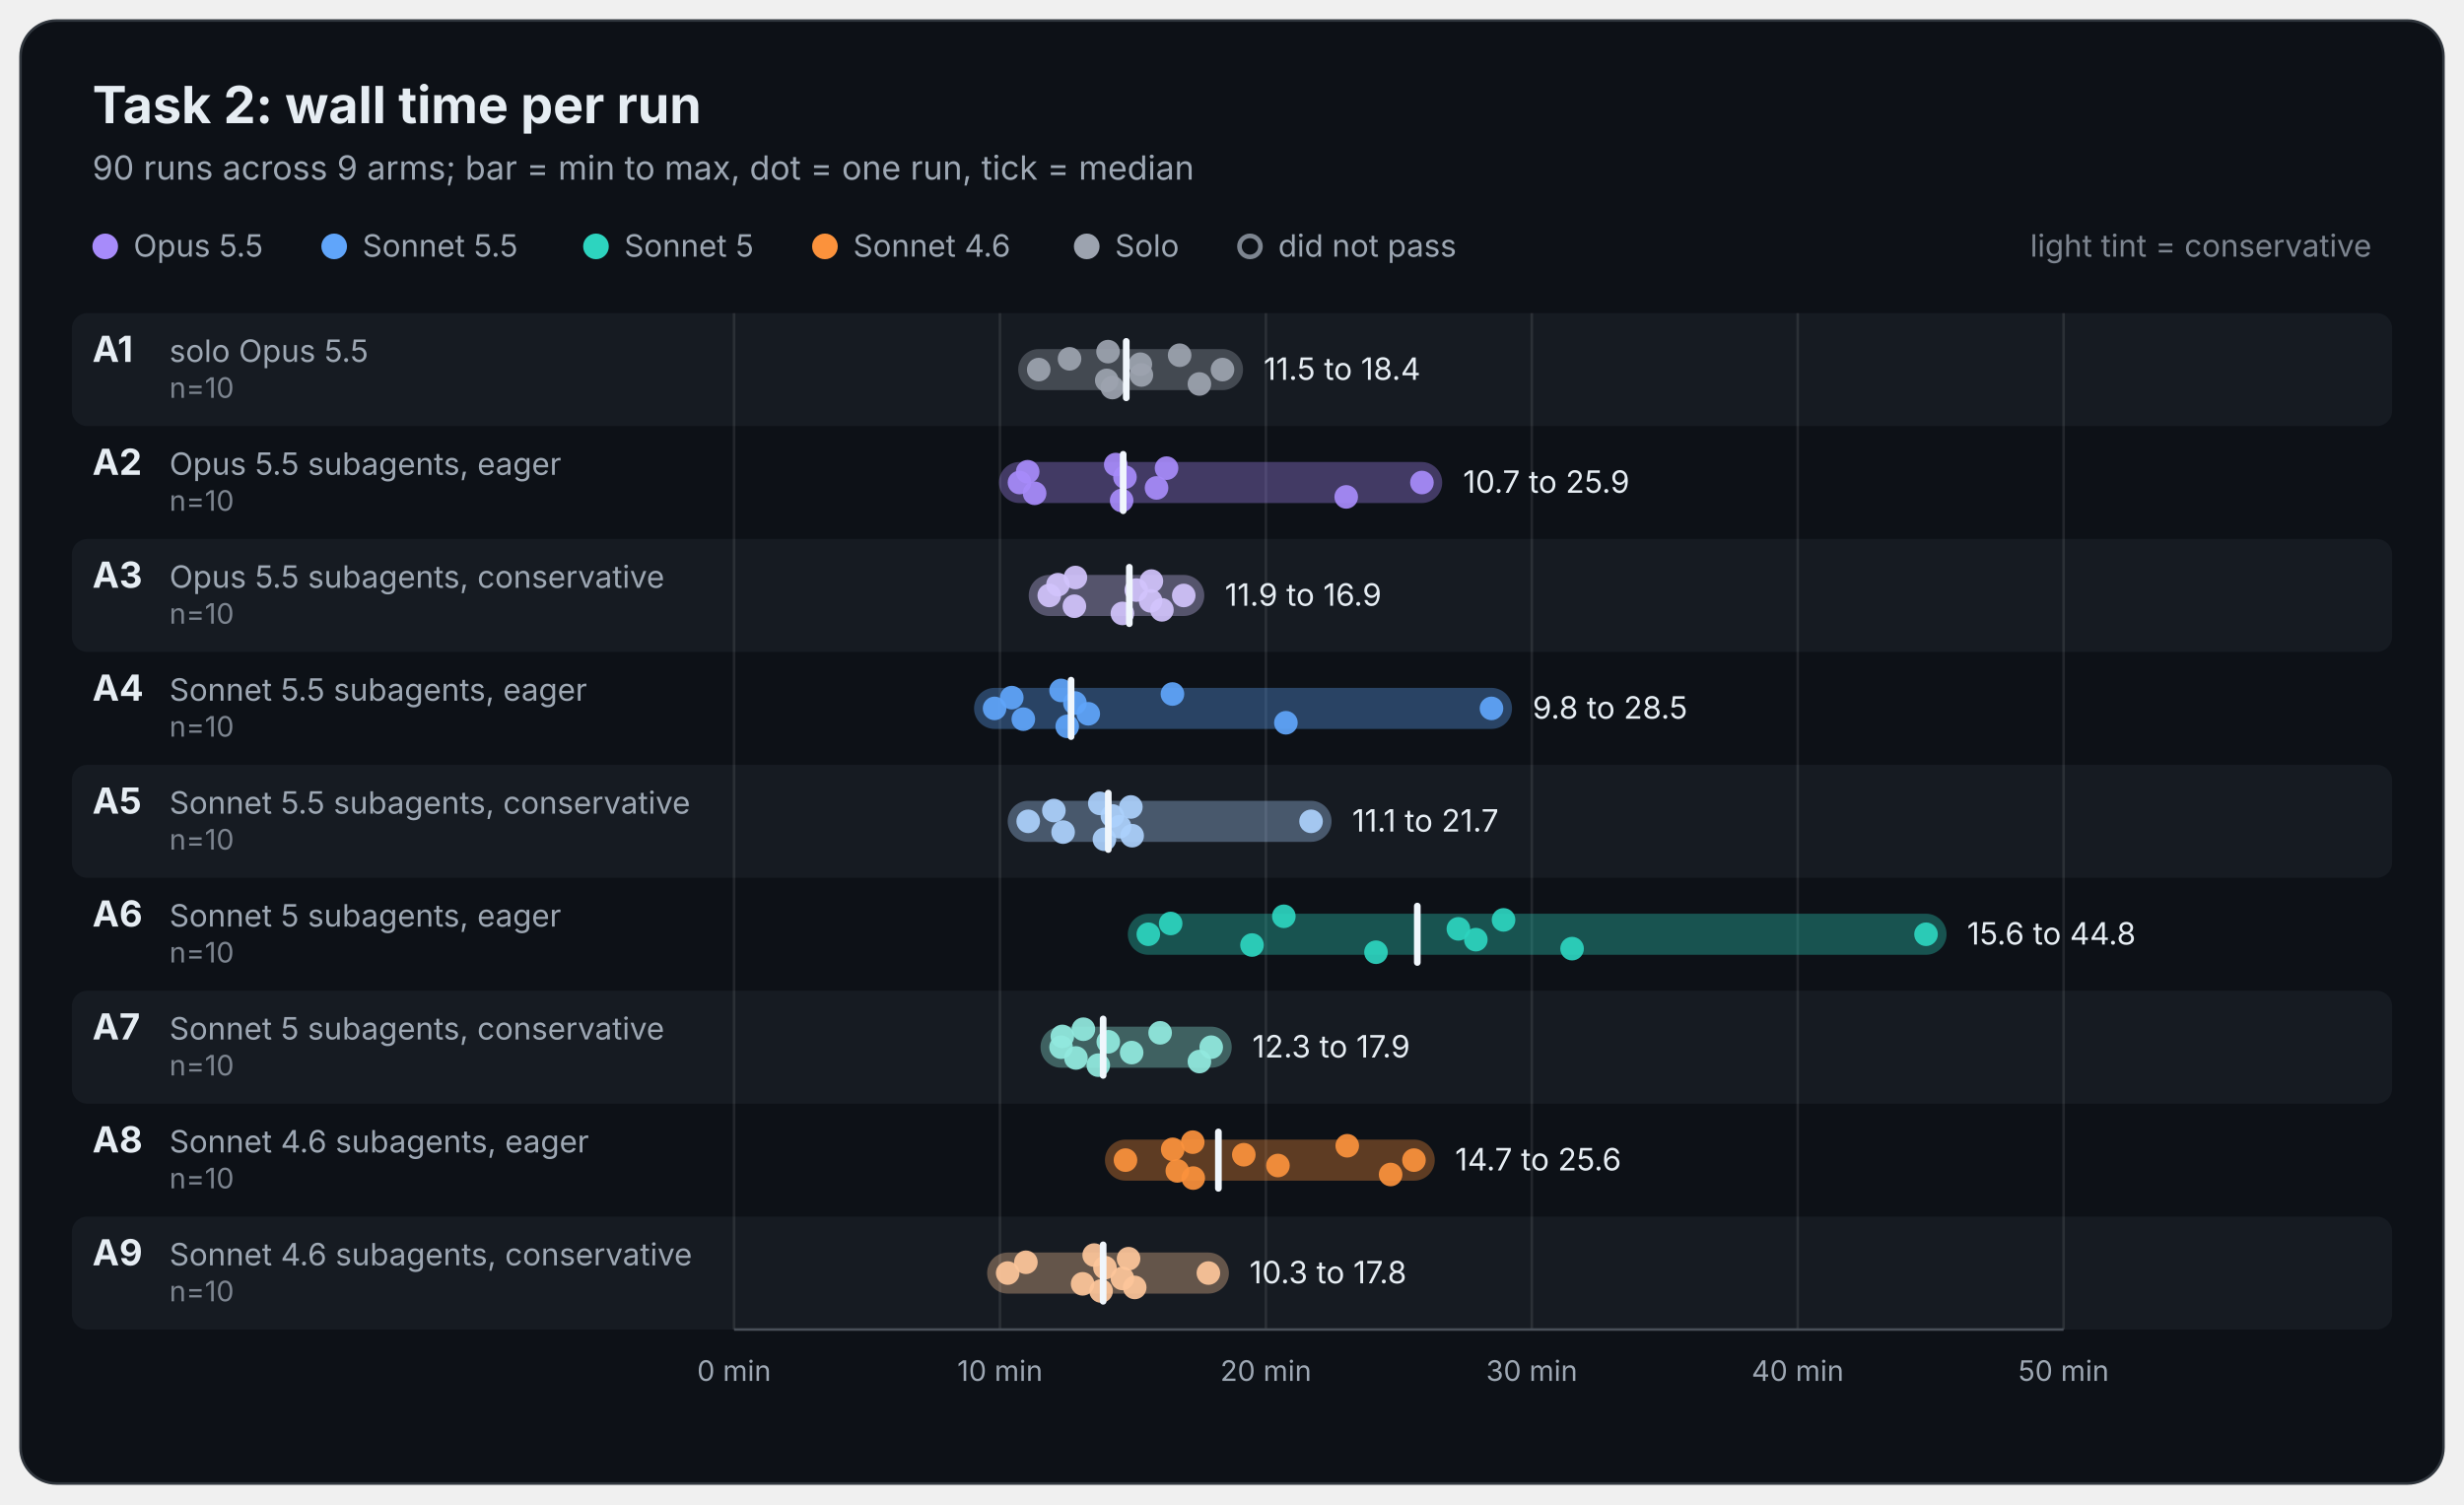
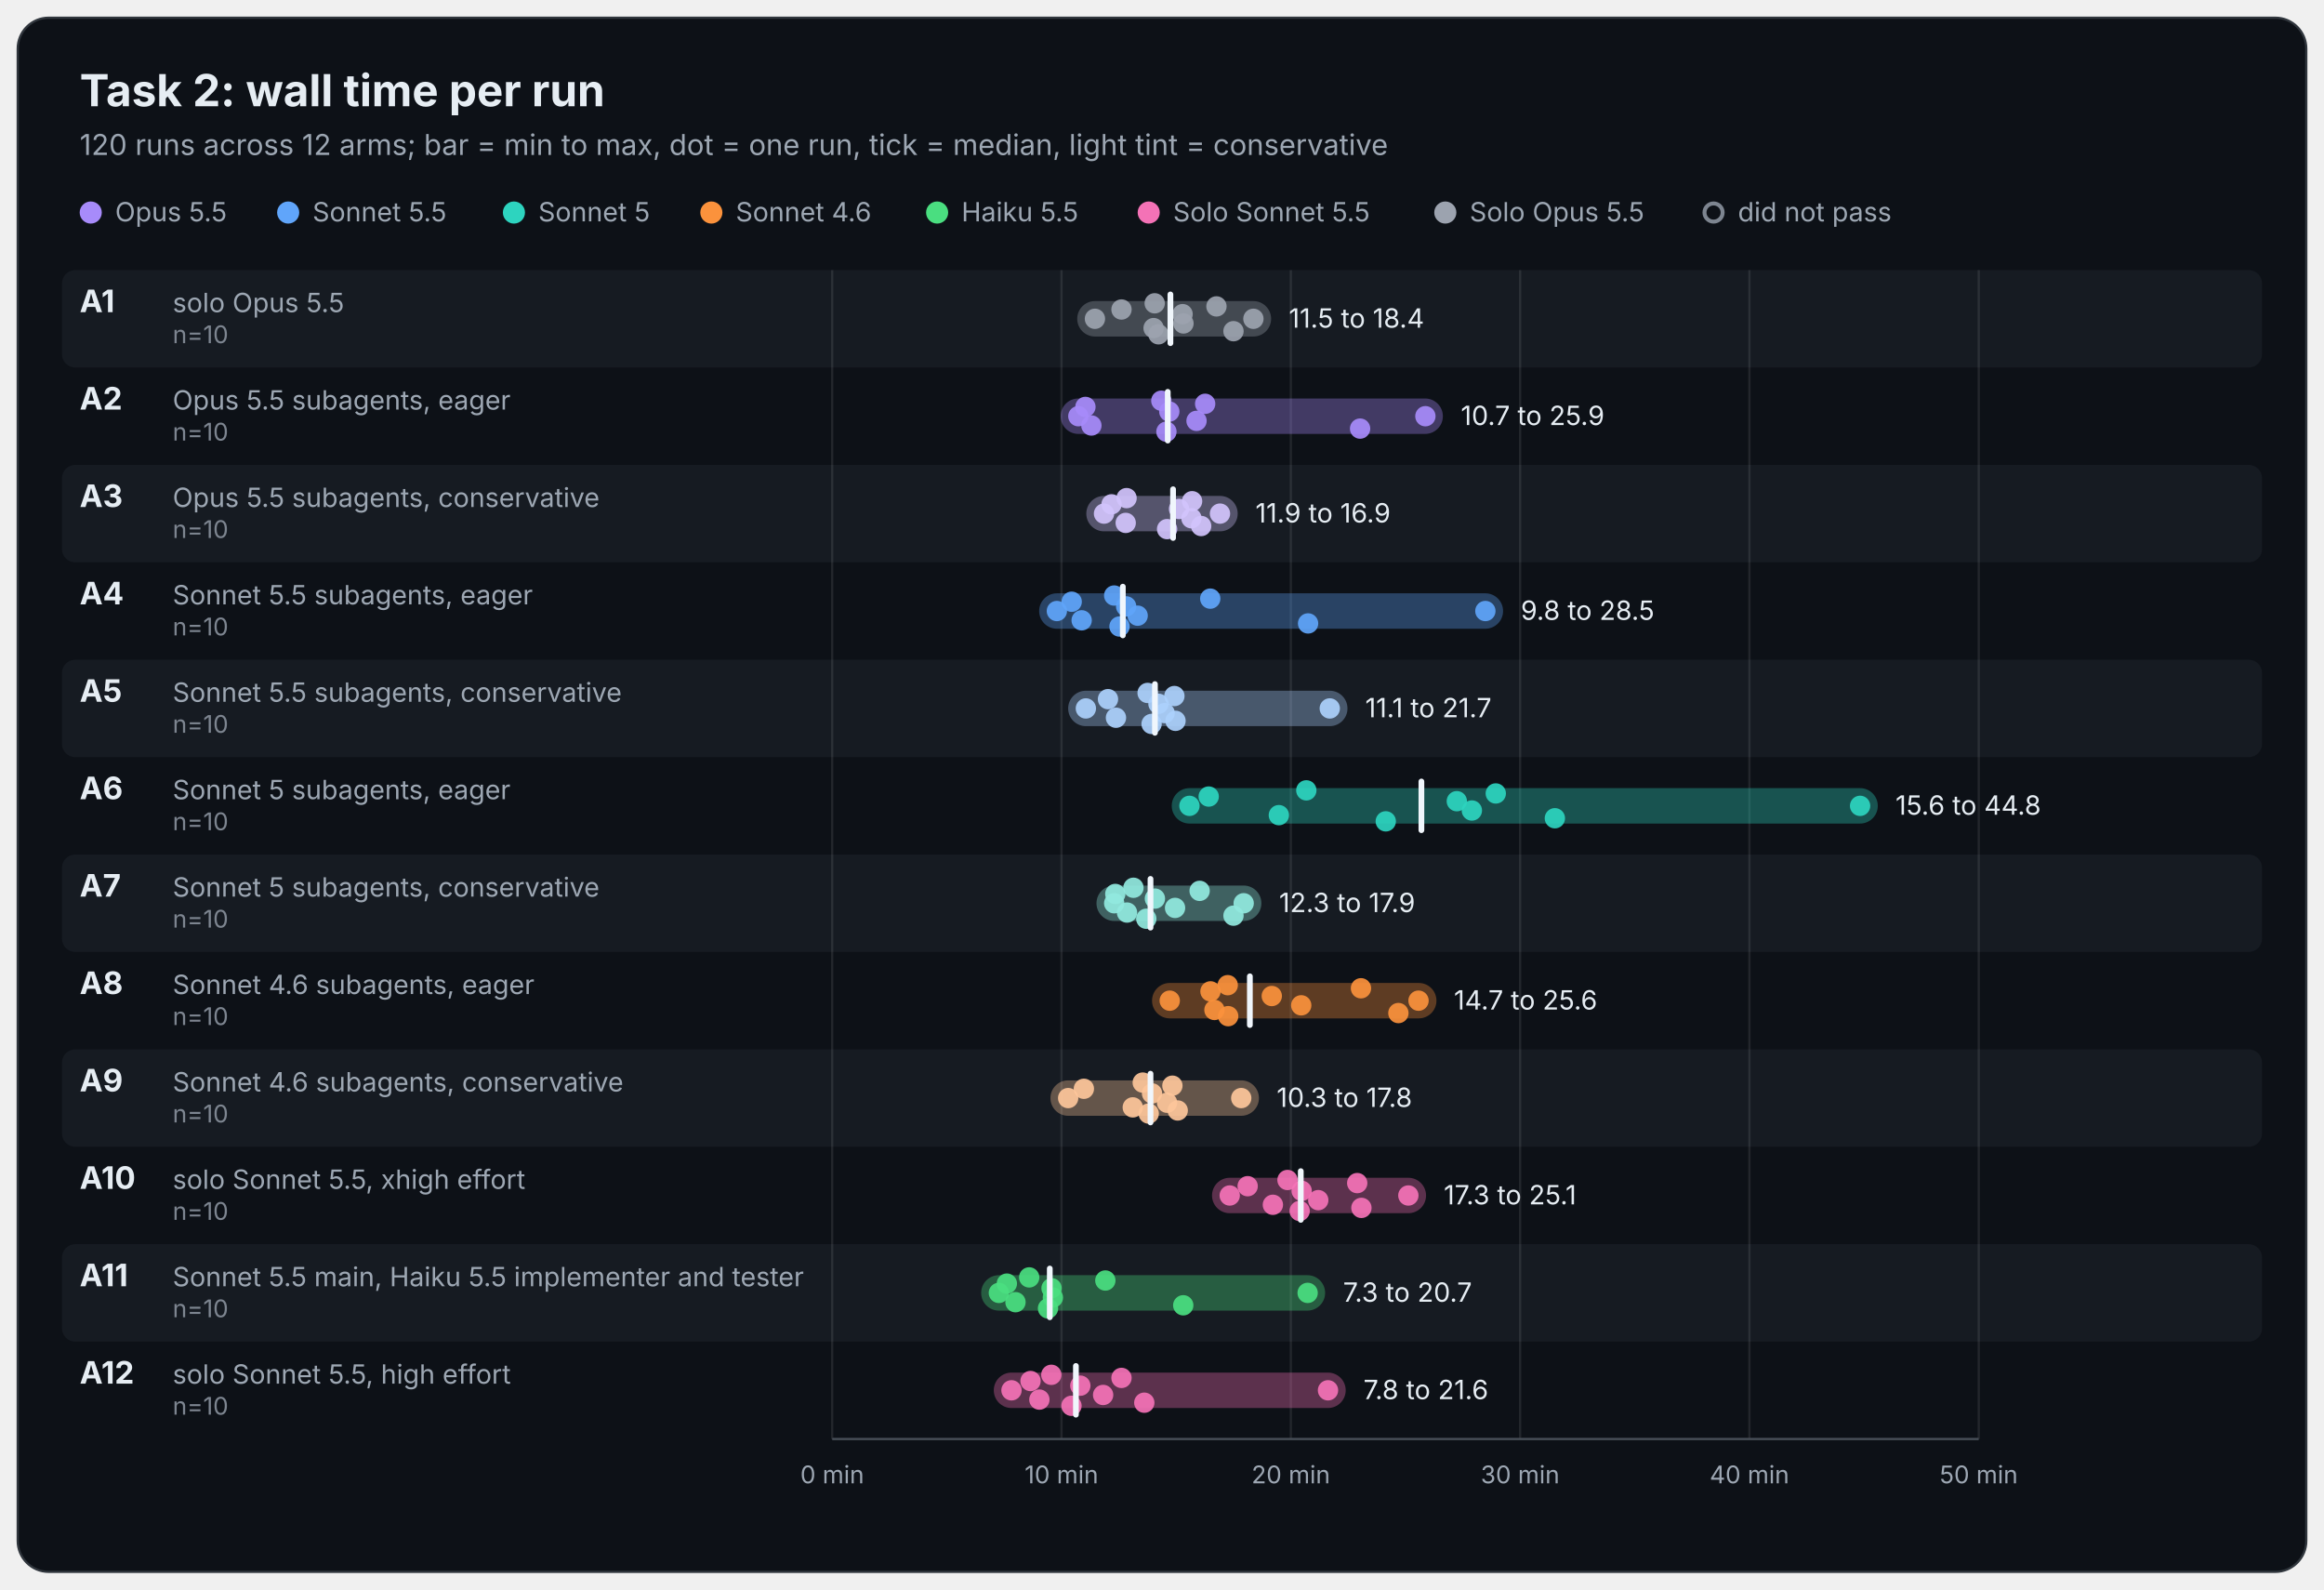
- <svg xmlns="http://www.w3.org/2000/svg" width="960" height="586.0" viewBox="0 0 960 586.0" role="img" aria-label="Task 2: wall time per run" font-family="-apple-system, &quot;Segoe UI&quot;, Inter, Roboto, &quot;Helvetica Neue&quot;, Arial, sans-serif">
-   <rect x="8" y="8" width="944" height="570.0" rx="14" fill="#0d1117" stroke="#30363d" stroke-width="1" />
+ <svg xmlns="http://www.w3.org/2000/svg" width="1050" height="718.0" viewBox="0 0 1050 718.0" role="img" aria-label="Task 2: wall time per run" font-family="-apple-system, &quot;Segoe UI&quot;, Inter, Roboto, &quot;Helvetica Neue&quot;, Arial, sans-serif">
+   <rect x="8" y="8" width="1034" height="702.0" rx="14" fill="#0d1117" stroke="#30363d" stroke-width="1" />
  <text x="36.0" y="48.0" font-size="20" font-weight="700" fill="#e6edf3" text-anchor="start">Task 2: wall time per run</text>
-   <text x="36.0" y="70.0" font-size="13" font-weight="400" fill="#9da7b3" text-anchor="start">90 runs across 9 arms; bar = min to max, dot = one run, tick = median</text>
+   <text x="36.0" y="70.0" font-size="13" font-weight="400" fill="#9da7b3" text-anchor="start">120 runs across 12 arms; bar = min to max, dot = one run, tick = median, light tint = conservative</text>
  <circle cx="41.0" cy="96.0" r="5" fill="#a78bfa" />
  <text x="52.0" y="100.0" font-size="12" font-weight="400" fill="#9da7b3" text-anchor="start">Opus 5.5</text>
  <circle cx="130.2" cy="96.0" r="5" fill="#60a5fa" />
  <text x="141.2" y="100.0" font-size="12" font-weight="400" fill="#9da7b3" text-anchor="start">Sonnet 5.5</text>
  <circle cx="232.2" cy="96.0" r="5" fill="#2dd4bf" />
  <text x="243.2" y="100.0" font-size="12" font-weight="400" fill="#9da7b3" text-anchor="start">Sonnet 5</text>
  <circle cx="321.4" cy="96.0" r="5" fill="#fb923c" />
  <text x="332.4" y="100.0" font-size="12" font-weight="400" fill="#9da7b3" text-anchor="start">Sonnet 4.6</text>
-   <circle cx="423.4" cy="96.0" r="5" fill="#9ca3af" />
-   <text x="434.4" y="100.0" font-size="12" font-weight="400" fill="#9da7b3" text-anchor="start">Solo</text>
-   <circle cx="487.0" cy="96.0" r="4.1" fill="#0d1117" stroke="#7d8590" stroke-width="1.8" />
-   <text x="498.0" y="100.0" font-size="12" font-weight="400" fill="#9da7b3" text-anchor="start">did not pass</text>
-   <text x="924.0" y="100.0" font-size="12" font-weight="400" fill="#7d8590" text-anchor="end">light tint = conservative</text>
-   <rect x="28" y="122.0" width="904.0" height="44" rx="6" fill="#161b22" />
-   <rect x="28" y="210.0" width="904.0" height="44" rx="6" fill="#161b22" />
-   <rect x="28" y="298.0" width="904.0" height="44" rx="6" fill="#161b22" />
-   <rect x="28" y="386.0" width="904.0" height="44" rx="6" fill="#161b22" />
-   <rect x="28" y="474.0" width="904.0" height="44" rx="6" fill="#161b22" />
-   <line x1="286.0" y1="122.0" x2="286.0" y2="518.0" stroke="#ffffff" stroke-opacity="0.09" stroke-width="1" />
-   <text x="286.0" y="538.0" font-size="11" font-weight="400" fill="#9da7b3" text-anchor="middle">0 min</text>
-   <line x1="389.6" y1="122.0" x2="389.6" y2="518.0" stroke="#ffffff" stroke-opacity="0.09" stroke-width="1" />
-   <text x="389.6" y="538.0" font-size="11" font-weight="400" fill="#9da7b3" text-anchor="middle">10 min</text>
-   <line x1="493.2" y1="122.0" x2="493.2" y2="518.0" stroke="#ffffff" stroke-opacity="0.09" stroke-width="1" />
-   <text x="493.2" y="538.0" font-size="11" font-weight="400" fill="#9da7b3" text-anchor="middle">20 min</text>
-   <line x1="596.8" y1="122.0" x2="596.8" y2="518.0" stroke="#ffffff" stroke-opacity="0.09" stroke-width="1" />
-   <text x="596.8" y="538.0" font-size="11" font-weight="400" fill="#9da7b3" text-anchor="middle">30 min</text>
-   <line x1="700.4" y1="122.0" x2="700.4" y2="518.0" stroke="#ffffff" stroke-opacity="0.09" stroke-width="1" />
-   <text x="700.4" y="538.0" font-size="11" font-weight="400" fill="#9da7b3" text-anchor="middle">40 min</text>
-   <line x1="804.0" y1="122.0" x2="804.0" y2="518.0" stroke="#ffffff" stroke-opacity="0.09" stroke-width="1" />
-   <text x="804.0" y="538.0" font-size="11" font-weight="400" fill="#9da7b3" text-anchor="middle">50 min</text>
-   <line x1="286.0" y1="518.0" x2="804.0" y2="518.0" stroke="#484f58" stroke-width="1" />
+   <circle cx="423.4" cy="96.0" r="5" fill="#4ade80" />
+   <text x="434.4" y="100.0" font-size="12" font-weight="400" fill="#9da7b3" text-anchor="start">Haiku 5.5</text>
+   <circle cx="519.0" cy="96.0" r="5" fill="#f472b6" />
+   <text x="530.0" y="100.0" font-size="12" font-weight="400" fill="#9da7b3" text-anchor="start">Solo Sonnet 5.5</text>
+   <circle cx="653.0" cy="96.0" r="5" fill="#9ca3af" />
+   <text x="664.0" y="100.0" font-size="12" font-weight="400" fill="#9da7b3" text-anchor="start">Solo Opus 5.5</text>
+   <circle cx="774.2" cy="96.0" r="4.1" fill="#0d1117" stroke="#7d8590" stroke-width="1.8" />
+   <text x="785.2" y="100.0" font-size="12" font-weight="400" fill="#9da7b3" text-anchor="start">did not pass</text>
+   <rect x="28" y="122.0" width="994.0" height="44" rx="6" fill="#161b22" />
+   <rect x="28" y="210.0" width="994.0" height="44" rx="6" fill="#161b22" />
+   <rect x="28" y="298.0" width="994.0" height="44" rx="6" fill="#161b22" />
+   <rect x="28" y="386.0" width="994.0" height="44" rx="6" fill="#161b22" />
+   <rect x="28" y="474.0" width="994.0" height="44" rx="6" fill="#161b22" />
+   <rect x="28" y="562.0" width="994.0" height="44" rx="6" fill="#161b22" />
+   <line x1="376.0" y1="122.0" x2="376.0" y2="650.0" stroke="#ffffff" stroke-opacity="0.09" stroke-width="1" />
+   <text x="376.0" y="670.0" font-size="11" font-weight="400" fill="#9da7b3" text-anchor="middle">0 min</text>
+   <line x1="479.6" y1="122.0" x2="479.6" y2="650.0" stroke="#ffffff" stroke-opacity="0.09" stroke-width="1" />
+   <text x="479.6" y="670.0" font-size="11" font-weight="400" fill="#9da7b3" text-anchor="middle">10 min</text>
+   <line x1="583.2" y1="122.0" x2="583.2" y2="650.0" stroke="#ffffff" stroke-opacity="0.09" stroke-width="1" />
+   <text x="583.2" y="670.0" font-size="11" font-weight="400" fill="#9da7b3" text-anchor="middle">20 min</text>
+   <line x1="686.8" y1="122.0" x2="686.8" y2="650.0" stroke="#ffffff" stroke-opacity="0.09" stroke-width="1" />
+   <text x="686.8" y="670.0" font-size="11" font-weight="400" fill="#9da7b3" text-anchor="middle">30 min</text>
+   <line x1="790.4" y1="122.0" x2="790.4" y2="650.0" stroke="#ffffff" stroke-opacity="0.09" stroke-width="1" />
+   <text x="790.4" y="670.0" font-size="11" font-weight="400" fill="#9da7b3" text-anchor="middle">40 min</text>
+   <line x1="894.0" y1="122.0" x2="894.0" y2="650.0" stroke="#ffffff" stroke-opacity="0.09" stroke-width="1" />
+   <text x="894.0" y="670.0" font-size="11" font-weight="400" fill="#9da7b3" text-anchor="middle">50 min</text>
+   <line x1="376.0" y1="650.0" x2="894.0" y2="650.0" stroke="#484f58" stroke-width="1" />
  <text x="36.0" y="141.0" font-size="14" font-weight="700" fill="#e6edf3" text-anchor="start">A1</text>
-   <text x="66.0" y="141.0" font-size="12" font-weight="400" fill="#9da7b3" text-anchor="start">solo Opus 5.5</text>
-   <text x="66.0" y="155.0" font-size="11" font-weight="400" fill="#7d8590" text-anchor="start">n=10</text>
-   <rect x="396.7" y="136.0" width="87.6" height="16" rx="8.0" fill="#9ca3af" fill-opacity="0.34" />
-   <circle cx="404.7" cy="144.0" r="4.6" fill="#9ca3af" fill-opacity="0.92" />
-   <circle cx="416.7" cy="139.8" r="4.6" fill="#9ca3af" fill-opacity="0.92" />
-   <circle cx="431.2" cy="148.2" r="4.6" fill="#9ca3af" fill-opacity="0.92" />
-   <circle cx="431.7" cy="137.0" r="4.6" fill="#9ca3af" fill-opacity="0.92" />
-   <circle cx="433.4" cy="151.0" r="4.6" fill="#9ca3af" fill-opacity="0.92" />
-   <circle cx="444.3" cy="141.9" r="4.6" fill="#9ca3af" fill-opacity="0.92" />
-   <circle cx="444.7" cy="146.1" r="4.6" fill="#9ca3af" fill-opacity="0.92" />
-   <circle cx="459.6" cy="138.4" r="4.6" fill="#9ca3af" fill-opacity="0.92" />
-   <circle cx="467.3" cy="149.6" r="4.6" fill="#9ca3af" fill-opacity="0.92" />
-   <circle cx="476.3" cy="144.0" r="4.6" fill="#9ca3af" fill-opacity="0.92" />
-   <line x1="438.8" y1="133.0" x2="438.8" y2="155.0" stroke="#f0f6fc" stroke-width="2.6" stroke-linecap="round" />
-   <text x="492.3" y="148.0" font-size="12" font-weight="400" fill="#e6edf3" text-anchor="start">11.5 to 18.4</text>
+   <text x="78.0" y="141.0" font-size="12" font-weight="400" fill="#9da7b3" text-anchor="start">solo Opus 5.5</text>
+   <text x="78.0" y="155.0" font-size="11" font-weight="400" fill="#7d8590" text-anchor="start">n=10</text>
+   <rect x="486.7" y="136.0" width="87.6" height="16" rx="8.0" fill="#9ca3af" fill-opacity="0.34" />
+   <circle cx="494.7" cy="144.0" r="4.6" fill="#9ca3af" fill-opacity="0.92" />
+   <circle cx="506.7" cy="139.8" r="4.6" fill="#9ca3af" fill-opacity="0.92" />
+   <circle cx="521.2" cy="148.2" r="4.6" fill="#9ca3af" fill-opacity="0.92" />
+   <circle cx="521.7" cy="137.0" r="4.6" fill="#9ca3af" fill-opacity="0.92" />
+   <circle cx="523.4" cy="151.0" r="4.6" fill="#9ca3af" fill-opacity="0.92" />
+   <circle cx="534.3" cy="141.9" r="4.6" fill="#9ca3af" fill-opacity="0.92" />
+   <circle cx="534.7" cy="146.1" r="4.6" fill="#9ca3af" fill-opacity="0.92" />
+   <circle cx="549.6" cy="138.4" r="4.6" fill="#9ca3af" fill-opacity="0.92" />
+   <circle cx="557.3" cy="149.6" r="4.6" fill="#9ca3af" fill-opacity="0.92" />
+   <circle cx="566.3" cy="144.0" r="4.6" fill="#9ca3af" fill-opacity="0.92" />
+   <line x1="528.8" y1="133.0" x2="528.8" y2="155.0" stroke="#f0f6fc" stroke-width="2.6" stroke-linecap="round" />
+   <text x="582.3" y="148.0" font-size="12" font-weight="400" fill="#e6edf3" text-anchor="start">11.5 to 18.4</text>
  <text x="36.0" y="185.0" font-size="14" font-weight="700" fill="#e6edf3" text-anchor="start">A2</text>
-   <text x="66.0" y="185.0" font-size="12" font-weight="400" fill="#9da7b3" text-anchor="start">Opus 5.5 subagents, eager</text>
-   <text x="66.0" y="199.0" font-size="11" font-weight="400" fill="#7d8590" text-anchor="start">n=10</text>
-   <rect x="389.2" y="180.0" width="172.7" height="16" rx="8.0" fill="#a78bfa" fill-opacity="0.34" />
-   <circle cx="397.2" cy="188.0" r="4.6" fill="#a78bfa" fill-opacity="0.92" />
-   <circle cx="400.4" cy="183.8" r="4.6" fill="#a78bfa" fill-opacity="0.92" />
-   <circle cx="403.1" cy="192.2" r="4.6" fill="#a78bfa" fill-opacity="0.92" />
-   <circle cx="434.7" cy="181.0" r="4.6" fill="#a78bfa" fill-opacity="0.92" />
-   <circle cx="437.0" cy="195.0" r="4.6" fill="#a78bfa" fill-opacity="0.92" />
-   <circle cx="438.3" cy="185.9" r="4.6" fill="#a78bfa" fill-opacity="0.92" />
-   <circle cx="450.6" cy="190.1" r="4.6" fill="#a78bfa" fill-opacity="0.92" />
-   <circle cx="454.5" cy="182.4" r="4.6" fill="#a78bfa" fill-opacity="0.92" />
-   <circle cx="524.5" cy="193.6" r="4.6" fill="#a78bfa" fill-opacity="0.92" />
-   <circle cx="554.0" cy="188.0" r="4.6" fill="#a78bfa" fill-opacity="0.92" />
-   <line x1="437.6" y1="177.0" x2="437.6" y2="199.0" stroke="#f0f6fc" stroke-width="2.6" stroke-linecap="round" />
-   <text x="570.0" y="192.0" font-size="12" font-weight="400" fill="#e6edf3" text-anchor="start">10.7 to 25.9</text>
+   <text x="78.0" y="185.0" font-size="12" font-weight="400" fill="#9da7b3" text-anchor="start">Opus 5.5 subagents, eager</text>
+   <text x="78.0" y="199.0" font-size="11" font-weight="400" fill="#7d8590" text-anchor="start">n=10</text>
+   <rect x="479.2" y="180.0" width="172.7" height="16" rx="8.0" fill="#a78bfa" fill-opacity="0.34" />
+   <circle cx="487.2" cy="188.0" r="4.6" fill="#a78bfa" fill-opacity="0.92" />
+   <circle cx="490.4" cy="183.8" r="4.6" fill="#a78bfa" fill-opacity="0.92" />
+   <circle cx="493.1" cy="192.2" r="4.6" fill="#a78bfa" fill-opacity="0.92" />
+   <circle cx="524.7" cy="181.0" r="4.6" fill="#a78bfa" fill-opacity="0.92" />
+   <circle cx="527.0" cy="195.0" r="4.6" fill="#a78bfa" fill-opacity="0.92" />
+   <circle cx="528.3" cy="185.9" r="4.6" fill="#a78bfa" fill-opacity="0.92" />
+   <circle cx="540.6" cy="190.1" r="4.6" fill="#a78bfa" fill-opacity="0.92" />
+   <circle cx="544.5" cy="182.4" r="4.6" fill="#a78bfa" fill-opacity="0.92" />
+   <circle cx="614.5" cy="193.6" r="4.6" fill="#a78bfa" fill-opacity="0.92" />
+   <circle cx="644.0" cy="188.0" r="4.6" fill="#a78bfa" fill-opacity="0.92" />
+   <line x1="527.6" y1="177.0" x2="527.6" y2="199.0" stroke="#f0f6fc" stroke-width="2.6" stroke-linecap="round" />
+   <text x="660.0" y="192.0" font-size="12" font-weight="400" fill="#e6edf3" text-anchor="start">10.7 to 25.9</text>
  <text x="36.0" y="229.0" font-size="14" font-weight="700" fill="#e6edf3" text-anchor="start">A3</text>
-   <text x="66.0" y="229.0" font-size="12" font-weight="400" fill="#9da7b3" text-anchor="start">Opus 5.5 subagents, conservative</text>
-   <text x="66.0" y="243.0" font-size="11" font-weight="400" fill="#7d8590" text-anchor="start">n=10</text>
-   <rect x="400.8" y="224.0" width="68.4" height="16" rx="8.0" fill="#d1c3fc" fill-opacity="0.34" />
-   <circle cx="408.8" cy="232.0" r="4.6" fill="#d1c3fc" fill-opacity="0.92" />
-   <circle cx="412.2" cy="227.8" r="4.6" fill="#d1c3fc" fill-opacity="0.92" />
-   <circle cx="418.6" cy="236.2" r="4.6" fill="#d1c3fc" fill-opacity="0.92" />
-   <circle cx="419.0" cy="225.0" r="4.6" fill="#d1c3fc" fill-opacity="0.92" />
-   <circle cx="437.3" cy="239.0" r="4.6" fill="#d1c3fc" fill-opacity="0.92" />
-   <circle cx="442.7" cy="229.9" r="4.6" fill="#d1c3fc" fill-opacity="0.92" />
-   <circle cx="448.3" cy="234.1" r="4.6" fill="#d1c3fc" fill-opacity="0.92" />
-   <circle cx="448.6" cy="226.4" r="4.6" fill="#d1c3fc" fill-opacity="0.92" />
-   <circle cx="452.7" cy="237.6" r="4.6" fill="#d1c3fc" fill-opacity="0.92" />
-   <circle cx="461.2" cy="232.0" r="4.6" fill="#d1c3fc" fill-opacity="0.92" />
-   <line x1="440.0" y1="221.0" x2="440.0" y2="243.0" stroke="#f0f6fc" stroke-width="2.6" stroke-linecap="round" />
-   <text x="477.2" y="236.0" font-size="12" font-weight="400" fill="#e6edf3" text-anchor="start">11.9 to 16.9</text>
+   <text x="78.0" y="229.0" font-size="12" font-weight="400" fill="#9da7b3" text-anchor="start">Opus 5.5 subagents, conservative</text>
+   <text x="78.0" y="243.0" font-size="11" font-weight="400" fill="#7d8590" text-anchor="start">n=10</text>
+   <rect x="490.8" y="224.0" width="68.4" height="16" rx="8.0" fill="#d1c3fc" fill-opacity="0.34" />
+   <circle cx="498.8" cy="232.0" r="4.6" fill="#d1c3fc" fill-opacity="0.92" />
+   <circle cx="502.2" cy="227.8" r="4.6" fill="#d1c3fc" fill-opacity="0.92" />
+   <circle cx="508.6" cy="236.2" r="4.6" fill="#d1c3fc" fill-opacity="0.92" />
+   <circle cx="509.0" cy="225.0" r="4.6" fill="#d1c3fc" fill-opacity="0.92" />
+   <circle cx="527.3" cy="239.0" r="4.6" fill="#d1c3fc" fill-opacity="0.92" />
+   <circle cx="532.7" cy="229.9" r="4.6" fill="#d1c3fc" fill-opacity="0.92" />
+   <circle cx="538.3" cy="234.1" r="4.6" fill="#d1c3fc" fill-opacity="0.92" />
+   <circle cx="538.6" cy="226.4" r="4.6" fill="#d1c3fc" fill-opacity="0.92" />
+   <circle cx="542.7" cy="237.6" r="4.6" fill="#d1c3fc" fill-opacity="0.92" />
+   <circle cx="551.2" cy="232.0" r="4.6" fill="#d1c3fc" fill-opacity="0.92" />
+   <line x1="530.0" y1="221.0" x2="530.0" y2="243.0" stroke="#f0f6fc" stroke-width="2.6" stroke-linecap="round" />
+   <text x="567.2" y="236.0" font-size="12" font-weight="400" fill="#e6edf3" text-anchor="start">11.9 to 16.9</text>
  <text x="36.0" y="273.0" font-size="14" font-weight="700" fill="#e6edf3" text-anchor="start">A4</text>
-   <text x="66.0" y="273.0" font-size="12" font-weight="400" fill="#9da7b3" text-anchor="start">Sonnet 5.5 subagents, eager</text>
-   <text x="66.0" y="287.0" font-size="11" font-weight="400" fill="#7d8590" text-anchor="start">n=10</text>
-   <rect x="379.5" y="268.0" width="209.6" height="16" rx="8.0" fill="#60a5fa" fill-opacity="0.34" />
-   <circle cx="387.5" cy="276.0" r="4.6" fill="#60a5fa" fill-opacity="0.92" />
-   <circle cx="394.2" cy="271.8" r="4.6" fill="#60a5fa" fill-opacity="0.92" />
-   <circle cx="398.7" cy="280.2" r="4.6" fill="#60a5fa" fill-opacity="0.92" />
-   <circle cx="413.4" cy="269.0" r="4.6" fill="#60a5fa" fill-opacity="0.92" />
-   <circle cx="415.8" cy="283.0" r="4.6" fill="#60a5fa" fill-opacity="0.92" />
-   <circle cx="418.8" cy="273.9" r="4.6" fill="#60a5fa" fill-opacity="0.92" />
-   <circle cx="424.0" cy="278.1" r="4.6" fill="#60a5fa" fill-opacity="0.92" />
-   <circle cx="456.8" cy="270.4" r="4.6" fill="#60a5fa" fill-opacity="0.92" />
-   <circle cx="501.0" cy="281.6" r="4.6" fill="#60a5fa" fill-opacity="0.92" />
-   <circle cx="581.1" cy="276.0" r="4.6" fill="#60a5fa" fill-opacity="0.92" />
-   <line x1="417.3" y1="265.0" x2="417.3" y2="287.0" stroke="#f0f6fc" stroke-width="2.6" stroke-linecap="round" />
-   <text x="597.1" y="280.0" font-size="12" font-weight="400" fill="#e6edf3" text-anchor="start">9.8 to 28.5</text>
+   <text x="78.0" y="273.0" font-size="12" font-weight="400" fill="#9da7b3" text-anchor="start">Sonnet 5.5 subagents, eager</text>
+   <text x="78.0" y="287.0" font-size="11" font-weight="400" fill="#7d8590" text-anchor="start">n=10</text>
+   <rect x="469.5" y="268.0" width="209.6" height="16" rx="8.0" fill="#60a5fa" fill-opacity="0.34" />
+   <circle cx="477.5" cy="276.0" r="4.6" fill="#60a5fa" fill-opacity="0.92" />
+   <circle cx="484.2" cy="271.8" r="4.6" fill="#60a5fa" fill-opacity="0.92" />
+   <circle cx="488.7" cy="280.2" r="4.6" fill="#60a5fa" fill-opacity="0.92" />
+   <circle cx="503.4" cy="269.0" r="4.6" fill="#60a5fa" fill-opacity="0.92" />
+   <circle cx="505.8" cy="283.0" r="4.6" fill="#60a5fa" fill-opacity="0.92" />
+   <circle cx="508.8" cy="273.9" r="4.6" fill="#60a5fa" fill-opacity="0.92" />
+   <circle cx="514.0" cy="278.1" r="4.6" fill="#60a5fa" fill-opacity="0.92" />
+   <circle cx="546.8" cy="270.4" r="4.6" fill="#60a5fa" fill-opacity="0.92" />
+   <circle cx="591.0" cy="281.6" r="4.6" fill="#60a5fa" fill-opacity="0.92" />
+   <circle cx="671.1" cy="276.0" r="4.6" fill="#60a5fa" fill-opacity="0.92" />
+   <line x1="507.3" y1="265.0" x2="507.3" y2="287.0" stroke="#f0f6fc" stroke-width="2.6" stroke-linecap="round" />
+   <text x="687.1" y="280.0" font-size="12" font-weight="400" fill="#e6edf3" text-anchor="start">9.8 to 28.5</text>
  <text x="36.0" y="317.0" font-size="14" font-weight="700" fill="#e6edf3" text-anchor="start">A5</text>
-   <text x="66.0" y="317.0" font-size="12" font-weight="400" fill="#9da7b3" text-anchor="start">Sonnet 5.5 subagents, conservative</text>
-   <text x="66.0" y="331.0" font-size="11" font-weight="400" fill="#7d8590" text-anchor="start">n=10</text>
-   <rect x="392.6" y="312.0" width="126.2" height="16" rx="8.0" fill="#acd0fc" fill-opacity="0.34" />
-   <circle cx="400.6" cy="320.0" r="4.6" fill="#acd0fc" fill-opacity="0.92" />
-   <circle cx="410.6" cy="315.8" r="4.6" fill="#acd0fc" fill-opacity="0.92" />
-   <circle cx="414.2" cy="324.2" r="4.6" fill="#acd0fc" fill-opacity="0.92" />
-   <circle cx="428.5" cy="313.0" r="4.6" fill="#acd0fc" fill-opacity="0.92" />
-   <circle cx="430.3" cy="327.0" r="4.6" fill="#acd0fc" fill-opacity="0.92" />
-   <circle cx="433.4" cy="317.9" r="4.6" fill="#acd0fc" fill-opacity="0.92" />
-   <circle cx="436.2" cy="322.1" r="4.6" fill="#acd0fc" fill-opacity="0.92" />
-   <circle cx="440.6" cy="314.4" r="4.6" fill="#acd0fc" fill-opacity="0.92" />
-   <circle cx="441.1" cy="325.6" r="4.6" fill="#acd0fc" fill-opacity="0.92" />
-   <circle cx="510.8" cy="320.0" r="4.6" fill="#acd0fc" fill-opacity="0.92" />
-   <line x1="431.8" y1="309.0" x2="431.8" y2="331.0" stroke="#f0f6fc" stroke-width="2.6" stroke-linecap="round" />
-   <text x="526.8" y="324.0" font-size="12" font-weight="400" fill="#e6edf3" text-anchor="start">11.1 to 21.7</text>
+   <text x="78.0" y="317.0" font-size="12" font-weight="400" fill="#9da7b3" text-anchor="start">Sonnet 5.5 subagents, conservative</text>
+   <text x="78.0" y="331.0" font-size="11" font-weight="400" fill="#7d8590" text-anchor="start">n=10</text>
+   <rect x="482.6" y="312.0" width="126.2" height="16" rx="8.0" fill="#acd0fc" fill-opacity="0.34" />
+   <circle cx="490.6" cy="320.0" r="4.6" fill="#acd0fc" fill-opacity="0.92" />
+   <circle cx="500.6" cy="315.8" r="4.6" fill="#acd0fc" fill-opacity="0.92" />
+   <circle cx="504.2" cy="324.2" r="4.6" fill="#acd0fc" fill-opacity="0.92" />
+   <circle cx="518.5" cy="313.0" r="4.6" fill="#acd0fc" fill-opacity="0.92" />
+   <circle cx="520.3" cy="327.0" r="4.6" fill="#acd0fc" fill-opacity="0.92" />
+   <circle cx="523.4" cy="317.9" r="4.6" fill="#acd0fc" fill-opacity="0.92" />
+   <circle cx="526.2" cy="322.1" r="4.6" fill="#acd0fc" fill-opacity="0.92" />
+   <circle cx="530.6" cy="314.4" r="4.6" fill="#acd0fc" fill-opacity="0.92" />
+   <circle cx="531.1" cy="325.6" r="4.6" fill="#acd0fc" fill-opacity="0.92" />
+   <circle cx="600.8" cy="320.0" r="4.6" fill="#acd0fc" fill-opacity="0.92" />
+   <line x1="521.8" y1="309.0" x2="521.8" y2="331.0" stroke="#f0f6fc" stroke-width="2.6" stroke-linecap="round" />
+   <text x="616.8" y="324.0" font-size="12" font-weight="400" fill="#e6edf3" text-anchor="start">11.1 to 21.7</text>
  <text x="36.0" y="361.0" font-size="14" font-weight="700" fill="#e6edf3" text-anchor="start">A6</text>
-   <text x="66.0" y="361.0" font-size="12" font-weight="400" fill="#9da7b3" text-anchor="start">Sonnet 5 subagents, eager</text>
-   <text x="66.0" y="375.0" font-size="11" font-weight="400" fill="#7d8590" text-anchor="start">n=10</text>
-   <rect x="439.4" y="356.0" width="319.0" height="16" rx="8.0" fill="#2dd4bf" fill-opacity="0.34" />
-   <circle cx="447.4" cy="364.0" r="4.6" fill="#2dd4bf" fill-opacity="0.92" />
-   <circle cx="456.1" cy="359.8" r="4.6" fill="#2dd4bf" fill-opacity="0.92" />
-   <circle cx="487.8" cy="368.2" r="4.6" fill="#2dd4bf" fill-opacity="0.92" />
-   <circle cx="500.2" cy="357.0" r="4.6" fill="#2dd4bf" fill-opacity="0.92" />
-   <circle cx="536.1" cy="371.0" r="4.6" fill="#2dd4bf" fill-opacity="0.92" />
-   <circle cx="568.2" cy="361.9" r="4.6" fill="#2dd4bf" fill-opacity="0.92" />
-   <circle cx="575.0" cy="366.1" r="4.6" fill="#2dd4bf" fill-opacity="0.92" />
-   <circle cx="585.8" cy="358.4" r="4.6" fill="#2dd4bf" fill-opacity="0.92" />
-   <circle cx="612.5" cy="369.6" r="4.6" fill="#2dd4bf" fill-opacity="0.92" />
-   <circle cx="750.4" cy="364.0" r="4.6" fill="#2dd4bf" fill-opacity="0.92" />
-   <line x1="552.2" y1="353.0" x2="552.2" y2="375.0" stroke="#f0f6fc" stroke-width="2.6" stroke-linecap="round" />
-   <text x="766.4" y="368.0" font-size="12" font-weight="400" fill="#e6edf3" text-anchor="start">15.6 to 44.8</text>
+   <text x="78.0" y="361.0" font-size="12" font-weight="400" fill="#9da7b3" text-anchor="start">Sonnet 5 subagents, eager</text>
+   <text x="78.0" y="375.0" font-size="11" font-weight="400" fill="#7d8590" text-anchor="start">n=10</text>
+   <rect x="529.4" y="356.0" width="319.0" height="16" rx="8.0" fill="#2dd4bf" fill-opacity="0.34" />
+   <circle cx="537.4" cy="364.0" r="4.6" fill="#2dd4bf" fill-opacity="0.92" />
+   <circle cx="546.1" cy="359.8" r="4.6" fill="#2dd4bf" fill-opacity="0.92" />
+   <circle cx="577.8" cy="368.2" r="4.6" fill="#2dd4bf" fill-opacity="0.92" />
+   <circle cx="590.2" cy="357.0" r="4.6" fill="#2dd4bf" fill-opacity="0.92" />
+   <circle cx="626.1" cy="371.0" r="4.6" fill="#2dd4bf" fill-opacity="0.92" />
+   <circle cx="658.2" cy="361.9" r="4.6" fill="#2dd4bf" fill-opacity="0.92" />
+   <circle cx="665.0" cy="366.1" r="4.6" fill="#2dd4bf" fill-opacity="0.92" />
+   <circle cx="675.8" cy="358.4" r="4.6" fill="#2dd4bf" fill-opacity="0.92" />
+   <circle cx="702.5" cy="369.6" r="4.6" fill="#2dd4bf" fill-opacity="0.92" />
+   <circle cx="840.4" cy="364.0" r="4.6" fill="#2dd4bf" fill-opacity="0.92" />
+   <line x1="642.2" y1="353.0" x2="642.2" y2="375.0" stroke="#f0f6fc" stroke-width="2.6" stroke-linecap="round" />
+   <text x="856.4" y="368.0" font-size="12" font-weight="400" fill="#e6edf3" text-anchor="start">15.6 to 44.8</text>
  <text x="36.0" y="405.0" font-size="14" font-weight="700" fill="#e6edf3" text-anchor="start">A7</text>
-   <text x="66.0" y="405.0" font-size="12" font-weight="400" fill="#9da7b3" text-anchor="start">Sonnet 5 subagents, conservative</text>
-   <text x="66.0" y="419.0" font-size="11" font-weight="400" fill="#7d8590" text-anchor="start">n=10</text>
-   <rect x="405.4" y="400.0" width="74.5" height="16" rx="8.0" fill="#92e9de" fill-opacity="0.34" />
-   <circle cx="413.4" cy="408.0" r="4.6" fill="#92e9de" fill-opacity="0.92" />
-   <circle cx="413.9" cy="403.8" r="4.6" fill="#92e9de" fill-opacity="0.92" />
-   <circle cx="419.2" cy="412.2" r="4.6" fill="#92e9de" fill-opacity="0.92" />
-   <circle cx="422.1" cy="401.0" r="4.6" fill="#92e9de" fill-opacity="0.92" />
-   <circle cx="427.9" cy="415.0" r="4.6" fill="#92e9de" fill-opacity="0.92" />
-   <circle cx="431.8" cy="405.9" r="4.6" fill="#92e9de" fill-opacity="0.92" />
-   <circle cx="440.9" cy="410.1" r="4.6" fill="#92e9de" fill-opacity="0.92" />
-   <circle cx="452.0" cy="402.4" r="4.6" fill="#92e9de" fill-opacity="0.92" />
-   <circle cx="467.3" cy="413.6" r="4.6" fill="#92e9de" fill-opacity="0.92" />
-   <circle cx="471.9" cy="408.0" r="4.6" fill="#92e9de" fill-opacity="0.92" />
-   <line x1="429.8" y1="397.0" x2="429.8" y2="419.0" stroke="#f0f6fc" stroke-width="2.6" stroke-linecap="round" />
-   <text x="487.9" y="412.0" font-size="12" font-weight="400" fill="#e6edf3" text-anchor="start">12.3 to 17.9</text>
+   <text x="78.0" y="405.0" font-size="12" font-weight="400" fill="#9da7b3" text-anchor="start">Sonnet 5 subagents, conservative</text>
+   <text x="78.0" y="419.0" font-size="11" font-weight="400" fill="#7d8590" text-anchor="start">n=10</text>
+   <rect x="495.4" y="400.0" width="74.5" height="16" rx="8.0" fill="#92e9de" fill-opacity="0.34" />
+   <circle cx="503.4" cy="408.0" r="4.6" fill="#92e9de" fill-opacity="0.92" />
+   <circle cx="503.9" cy="403.8" r="4.6" fill="#92e9de" fill-opacity="0.92" />
+   <circle cx="509.2" cy="412.2" r="4.6" fill="#92e9de" fill-opacity="0.92" />
+   <circle cx="512.1" cy="401.0" r="4.6" fill="#92e9de" fill-opacity="0.92" />
+   <circle cx="517.9" cy="415.0" r="4.6" fill="#92e9de" fill-opacity="0.92" />
+   <circle cx="521.8" cy="405.9" r="4.6" fill="#92e9de" fill-opacity="0.92" />
+   <circle cx="530.9" cy="410.1" r="4.6" fill="#92e9de" fill-opacity="0.92" />
+   <circle cx="542.0" cy="402.4" r="4.6" fill="#92e9de" fill-opacity="0.92" />
+   <circle cx="557.3" cy="413.6" r="4.6" fill="#92e9de" fill-opacity="0.92" />
+   <circle cx="561.9" cy="408.0" r="4.6" fill="#92e9de" fill-opacity="0.92" />
+   <line x1="519.8" y1="397.0" x2="519.8" y2="419.0" stroke="#f0f6fc" stroke-width="2.6" stroke-linecap="round" />
+   <text x="577.9" y="412.0" font-size="12" font-weight="400" fill="#e6edf3" text-anchor="start">12.3 to 17.9</text>
  <text x="36.0" y="449.0" font-size="14" font-weight="700" fill="#e6edf3" text-anchor="start">A8</text>
-   <text x="66.0" y="449.0" font-size="12" font-weight="400" fill="#9da7b3" text-anchor="start">Sonnet 4.6 subagents, eager</text>
-   <text x="66.0" y="463.0" font-size="11" font-weight="400" fill="#7d8590" text-anchor="start">n=10</text>
-   <rect x="430.5" y="444.0" width="128.5" height="16" rx="8.0" fill="#fb923c" fill-opacity="0.34" />
-   <circle cx="438.5" cy="452.0" r="4.6" fill="#fb923c" fill-opacity="0.92" />
-   <circle cx="456.9" cy="447.8" r="4.6" fill="#fb923c" fill-opacity="0.92" />
-   <circle cx="458.7" cy="456.2" r="4.6" fill="#fb923c" fill-opacity="0.92" />
-   <circle cx="464.7" cy="445.0" r="4.6" fill="#fb923c" fill-opacity="0.92" />
-   <circle cx="464.9" cy="459.0" r="4.6" fill="#fb923c" fill-opacity="0.92" />
-   <circle cx="484.6" cy="449.9" r="4.6" fill="#fb923c" fill-opacity="0.92" />
-   <circle cx="497.9" cy="454.1" r="4.6" fill="#fb923c" fill-opacity="0.92" />
-   <circle cx="524.9" cy="446.4" r="4.6" fill="#fb923c" fill-opacity="0.92" />
-   <circle cx="541.8" cy="457.6" r="4.6" fill="#fb923c" fill-opacity="0.92" />
-   <circle cx="550.9" cy="452.0" r="4.6" fill="#fb923c" fill-opacity="0.92" />
-   <line x1="474.7" y1="441.0" x2="474.7" y2="463.0" stroke="#f0f6fc" stroke-width="2.6" stroke-linecap="round" />
-   <text x="566.9" y="456.0" font-size="12" font-weight="400" fill="#e6edf3" text-anchor="start">14.7 to 25.6</text>
+   <text x="78.0" y="449.0" font-size="12" font-weight="400" fill="#9da7b3" text-anchor="start">Sonnet 4.6 subagents, eager</text>
+   <text x="78.0" y="463.0" font-size="11" font-weight="400" fill="#7d8590" text-anchor="start">n=10</text>
+   <rect x="520.5" y="444.0" width="128.5" height="16" rx="8.0" fill="#fb923c" fill-opacity="0.34" />
+   <circle cx="528.5" cy="452.0" r="4.6" fill="#fb923c" fill-opacity="0.92" />
+   <circle cx="546.9" cy="447.8" r="4.6" fill="#fb923c" fill-opacity="0.92" />
+   <circle cx="548.7" cy="456.2" r="4.6" fill="#fb923c" fill-opacity="0.92" />
+   <circle cx="554.7" cy="445.0" r="4.6" fill="#fb923c" fill-opacity="0.92" />
+   <circle cx="554.9" cy="459.0" r="4.6" fill="#fb923c" fill-opacity="0.92" />
+   <circle cx="574.6" cy="449.9" r="4.6" fill="#fb923c" fill-opacity="0.92" />
+   <circle cx="587.9" cy="454.1" r="4.6" fill="#fb923c" fill-opacity="0.92" />
+   <circle cx="614.9" cy="446.4" r="4.6" fill="#fb923c" fill-opacity="0.92" />
+   <circle cx="631.8" cy="457.6" r="4.6" fill="#fb923c" fill-opacity="0.92" />
+   <circle cx="640.9" cy="452.0" r="4.6" fill="#fb923c" fill-opacity="0.92" />
+   <line x1="564.7" y1="441.0" x2="564.7" y2="463.0" stroke="#f0f6fc" stroke-width="2.6" stroke-linecap="round" />
+   <text x="656.9" y="456.0" font-size="12" font-weight="400" fill="#e6edf3" text-anchor="start">14.7 to 25.6</text>
  <text x="36.0" y="493.0" font-size="14" font-weight="700" fill="#e6edf3" text-anchor="start">A9</text>
-   <text x="66.0" y="493.0" font-size="12" font-weight="400" fill="#9da7b3" text-anchor="start">Sonnet 4.6 subagents, conservative</text>
-   <text x="66.0" y="507.0" font-size="11" font-weight="400" fill="#7d8590" text-anchor="start">n=10</text>
-   <rect x="384.6" y="488.0" width="94.2" height="16" rx="8.0" fill="#fdc69a" fill-opacity="0.34" />
-   <circle cx="392.6" cy="496.0" r="4.6" fill="#fdc69a" fill-opacity="0.92" />
-   <circle cx="399.7" cy="491.8" r="4.6" fill="#fdc69a" fill-opacity="0.92" />
-   <circle cx="421.8" cy="500.2" r="4.6" fill="#fdc69a" fill-opacity="0.92" />
-   <circle cx="426.3" cy="489.0" r="4.6" fill="#fdc69a" fill-opacity="0.92" />
-   <circle cx="429.0" cy="503.0" r="4.6" fill="#fdc69a" fill-opacity="0.92" />
-   <circle cx="430.5" cy="493.9" r="4.6" fill="#fdc69a" fill-opacity="0.92" />
-   <circle cx="437.3" cy="498.1" r="4.6" fill="#fdc69a" fill-opacity="0.92" />
-   <circle cx="439.7" cy="490.4" r="4.6" fill="#fdc69a" fill-opacity="0.92" />
-   <circle cx="442.1" cy="501.6" r="4.6" fill="#fdc69a" fill-opacity="0.92" />
-   <circle cx="470.8" cy="496.0" r="4.6" fill="#fdc69a" fill-opacity="0.92" />
-   <line x1="429.8" y1="485.0" x2="429.8" y2="507.0" stroke="#f0f6fc" stroke-width="2.6" stroke-linecap="round" />
-   <text x="486.8" y="500.0" font-size="12" font-weight="400" fill="#e6edf3" text-anchor="start">10.3 to 17.8</text>
+   <text x="78.0" y="493.0" font-size="12" font-weight="400" fill="#9da7b3" text-anchor="start">Sonnet 4.6 subagents, conservative</text>
+   <text x="78.0" y="507.0" font-size="11" font-weight="400" fill="#7d8590" text-anchor="start">n=10</text>
+   <rect x="474.6" y="488.0" width="94.2" height="16" rx="8.0" fill="#fdc69a" fill-opacity="0.34" />
+   <circle cx="482.6" cy="496.0" r="4.6" fill="#fdc69a" fill-opacity="0.92" />
+   <circle cx="489.7" cy="491.8" r="4.6" fill="#fdc69a" fill-opacity="0.92" />
+   <circle cx="511.8" cy="500.2" r="4.6" fill="#fdc69a" fill-opacity="0.92" />
+   <circle cx="516.3" cy="489.0" r="4.6" fill="#fdc69a" fill-opacity="0.92" />
+   <circle cx="519.0" cy="503.0" r="4.6" fill="#fdc69a" fill-opacity="0.92" />
+   <circle cx="520.5" cy="493.9" r="4.6" fill="#fdc69a" fill-opacity="0.92" />
+   <circle cx="527.3" cy="498.1" r="4.6" fill="#fdc69a" fill-opacity="0.92" />
+   <circle cx="529.7" cy="490.4" r="4.6" fill="#fdc69a" fill-opacity="0.92" />
+   <circle cx="532.1" cy="501.6" r="4.6" fill="#fdc69a" fill-opacity="0.92" />
+   <circle cx="560.8" cy="496.0" r="4.6" fill="#fdc69a" fill-opacity="0.92" />
+   <line x1="519.8" y1="485.0" x2="519.8" y2="507.0" stroke="#f0f6fc" stroke-width="2.6" stroke-linecap="round" />
+   <text x="576.8" y="500.0" font-size="12" font-weight="400" fill="#e6edf3" text-anchor="start">10.3 to 17.8</text>
+   <text x="36.0" y="537.0" font-size="14" font-weight="700" fill="#e6edf3" text-anchor="start">A10</text>
+   <text x="78.0" y="537.0" font-size="12" font-weight="400" fill="#9da7b3" text-anchor="start">solo Sonnet 5.5, xhigh effort</text>
+   <text x="78.0" y="551.0" font-size="11" font-weight="400" fill="#7d8590" text-anchor="start">n=10</text>
+   <rect x="547.6" y="532.0" width="96.7" height="16" rx="8.0" fill="#f472b6" fill-opacity="0.34" />
+   <circle cx="555.6" cy="540.0" r="4.6" fill="#f472b6" fill-opacity="0.92" />
+   <circle cx="563.7" cy="535.8" r="4.6" fill="#f472b6" fill-opacity="0.92" />
+   <circle cx="575.1" cy="544.2" r="4.6" fill="#f472b6" fill-opacity="0.92" />
+   <circle cx="581.7" cy="533.0" r="4.6" fill="#f472b6" fill-opacity="0.92" />
+   <circle cx="587.2" cy="547.0" r="4.6" fill="#f472b6" fill-opacity="0.92" />
+   <circle cx="588.1" cy="537.9" r="4.6" fill="#f472b6" fill-opacity="0.92" />
+   <circle cx="595.6" cy="542.1" r="4.6" fill="#f472b6" fill-opacity="0.92" />
+   <circle cx="613.2" cy="534.4" r="4.6" fill="#f472b6" fill-opacity="0.92" />
+   <circle cx="615.1" cy="545.6" r="4.6" fill="#f472b6" fill-opacity="0.92" />
+   <circle cx="636.3" cy="540.0" r="4.6" fill="#f472b6" fill-opacity="0.92" />
+   <line x1="587.7" y1="529.0" x2="587.7" y2="551.0" stroke="#f0f6fc" stroke-width="2.6" stroke-linecap="round" />
+   <text x="652.3" y="544.0" font-size="12" font-weight="400" fill="#e6edf3" text-anchor="start">17.3 to 25.1</text>
+   <text x="36.0" y="581.0" font-size="14" font-weight="700" fill="#e6edf3" text-anchor="start">A11</text>
+   <text x="78.0" y="581.0" font-size="12" font-weight="400" fill="#9da7b3" text-anchor="start">Sonnet 5.5 main, Haiku 5.5 implementer and tester</text>
+   <text x="78.0" y="595.0" font-size="11" font-weight="400" fill="#7d8590" text-anchor="start">n=10</text>
+   <rect x="443.3" y="576.0" width="155.4" height="16" rx="8.0" fill="#4ade80" fill-opacity="0.34" />
+   <circle cx="451.3" cy="584.0" r="4.6" fill="#4ade80" fill-opacity="0.92" />
+   <circle cx="454.9" cy="579.8" r="4.6" fill="#4ade80" fill-opacity="0.92" />
+   <circle cx="458.8" cy="588.2" r="4.6" fill="#4ade80" fill-opacity="0.92" />
+   <circle cx="465.0" cy="577.0" r="4.6" fill="#4ade80" fill-opacity="0.92" />
+   <circle cx="473.5" cy="591.0" r="4.6" fill="#4ade80" fill-opacity="0.92" />
+   <circle cx="475.1" cy="581.9" r="4.6" fill="#4ade80" fill-opacity="0.92" />
+   <circle cx="475.7" cy="586.1" r="4.6" fill="#4ade80" fill-opacity="0.92" />
+   <circle cx="499.4" cy="578.4" r="4.6" fill="#4ade80" fill-opacity="0.92" />
+   <circle cx="534.6" cy="589.6" r="4.6" fill="#4ade80" fill-opacity="0.92" />
+   <circle cx="590.8" cy="584.0" r="4.6" fill="#4ade80" fill-opacity="0.92" />
+   <line x1="474.3" y1="573.0" x2="474.3" y2="595.0" stroke="#f0f6fc" stroke-width="2.6" stroke-linecap="round" />
+   <text x="606.8" y="588.0" font-size="12" font-weight="400" fill="#e6edf3" text-anchor="start">7.3 to 20.7</text>
+   <text x="36.0" y="625.0" font-size="14" font-weight="700" fill="#e6edf3" text-anchor="start">A12</text>
+   <text x="78.0" y="625.0" font-size="12" font-weight="400" fill="#9da7b3" text-anchor="start">solo Sonnet 5.5, high effort</text>
+   <text x="78.0" y="639.0" font-size="11" font-weight="400" fill="#7d8590" text-anchor="start">n=10</text>
+   <rect x="449.0" y="620.0" width="159.0" height="16" rx="8.0" fill="#f472b6" fill-opacity="0.34" />
+   <circle cx="457.0" cy="628.0" r="4.6" fill="#f472b6" fill-opacity="0.92" />
+   <circle cx="465.6" cy="623.8" r="4.6" fill="#f472b6" fill-opacity="0.92" />
+   <circle cx="469.6" cy="632.2" r="4.6" fill="#f472b6" fill-opacity="0.92" />
+   <circle cx="475.0" cy="621.0" r="4.6" fill="#f472b6" fill-opacity="0.92" />
+   <circle cx="484.1" cy="635.0" r="4.6" fill="#f472b6" fill-opacity="0.92" />
+   <circle cx="488.1" cy="625.9" r="4.6" fill="#f472b6" fill-opacity="0.92" />
+   <circle cx="498.4" cy="630.1" r="4.6" fill="#f472b6" fill-opacity="0.92" />
+   <circle cx="506.7" cy="622.4" r="4.6" fill="#f472b6" fill-opacity="0.92" />
+   <circle cx="517.0" cy="633.6" r="4.6" fill="#f472b6" fill-opacity="0.92" />
+   <circle cx="600.0" cy="628.0" r="4.6" fill="#f472b6" fill-opacity="0.92" />
+   <line x1="486.1" y1="617.0" x2="486.1" y2="639.0" stroke="#f0f6fc" stroke-width="2.6" stroke-linecap="round" />
+   <text x="616.0" y="632.0" font-size="12" font-weight="400" fill="#e6edf3" text-anchor="start">7.8 to 21.6</text>
</svg>
